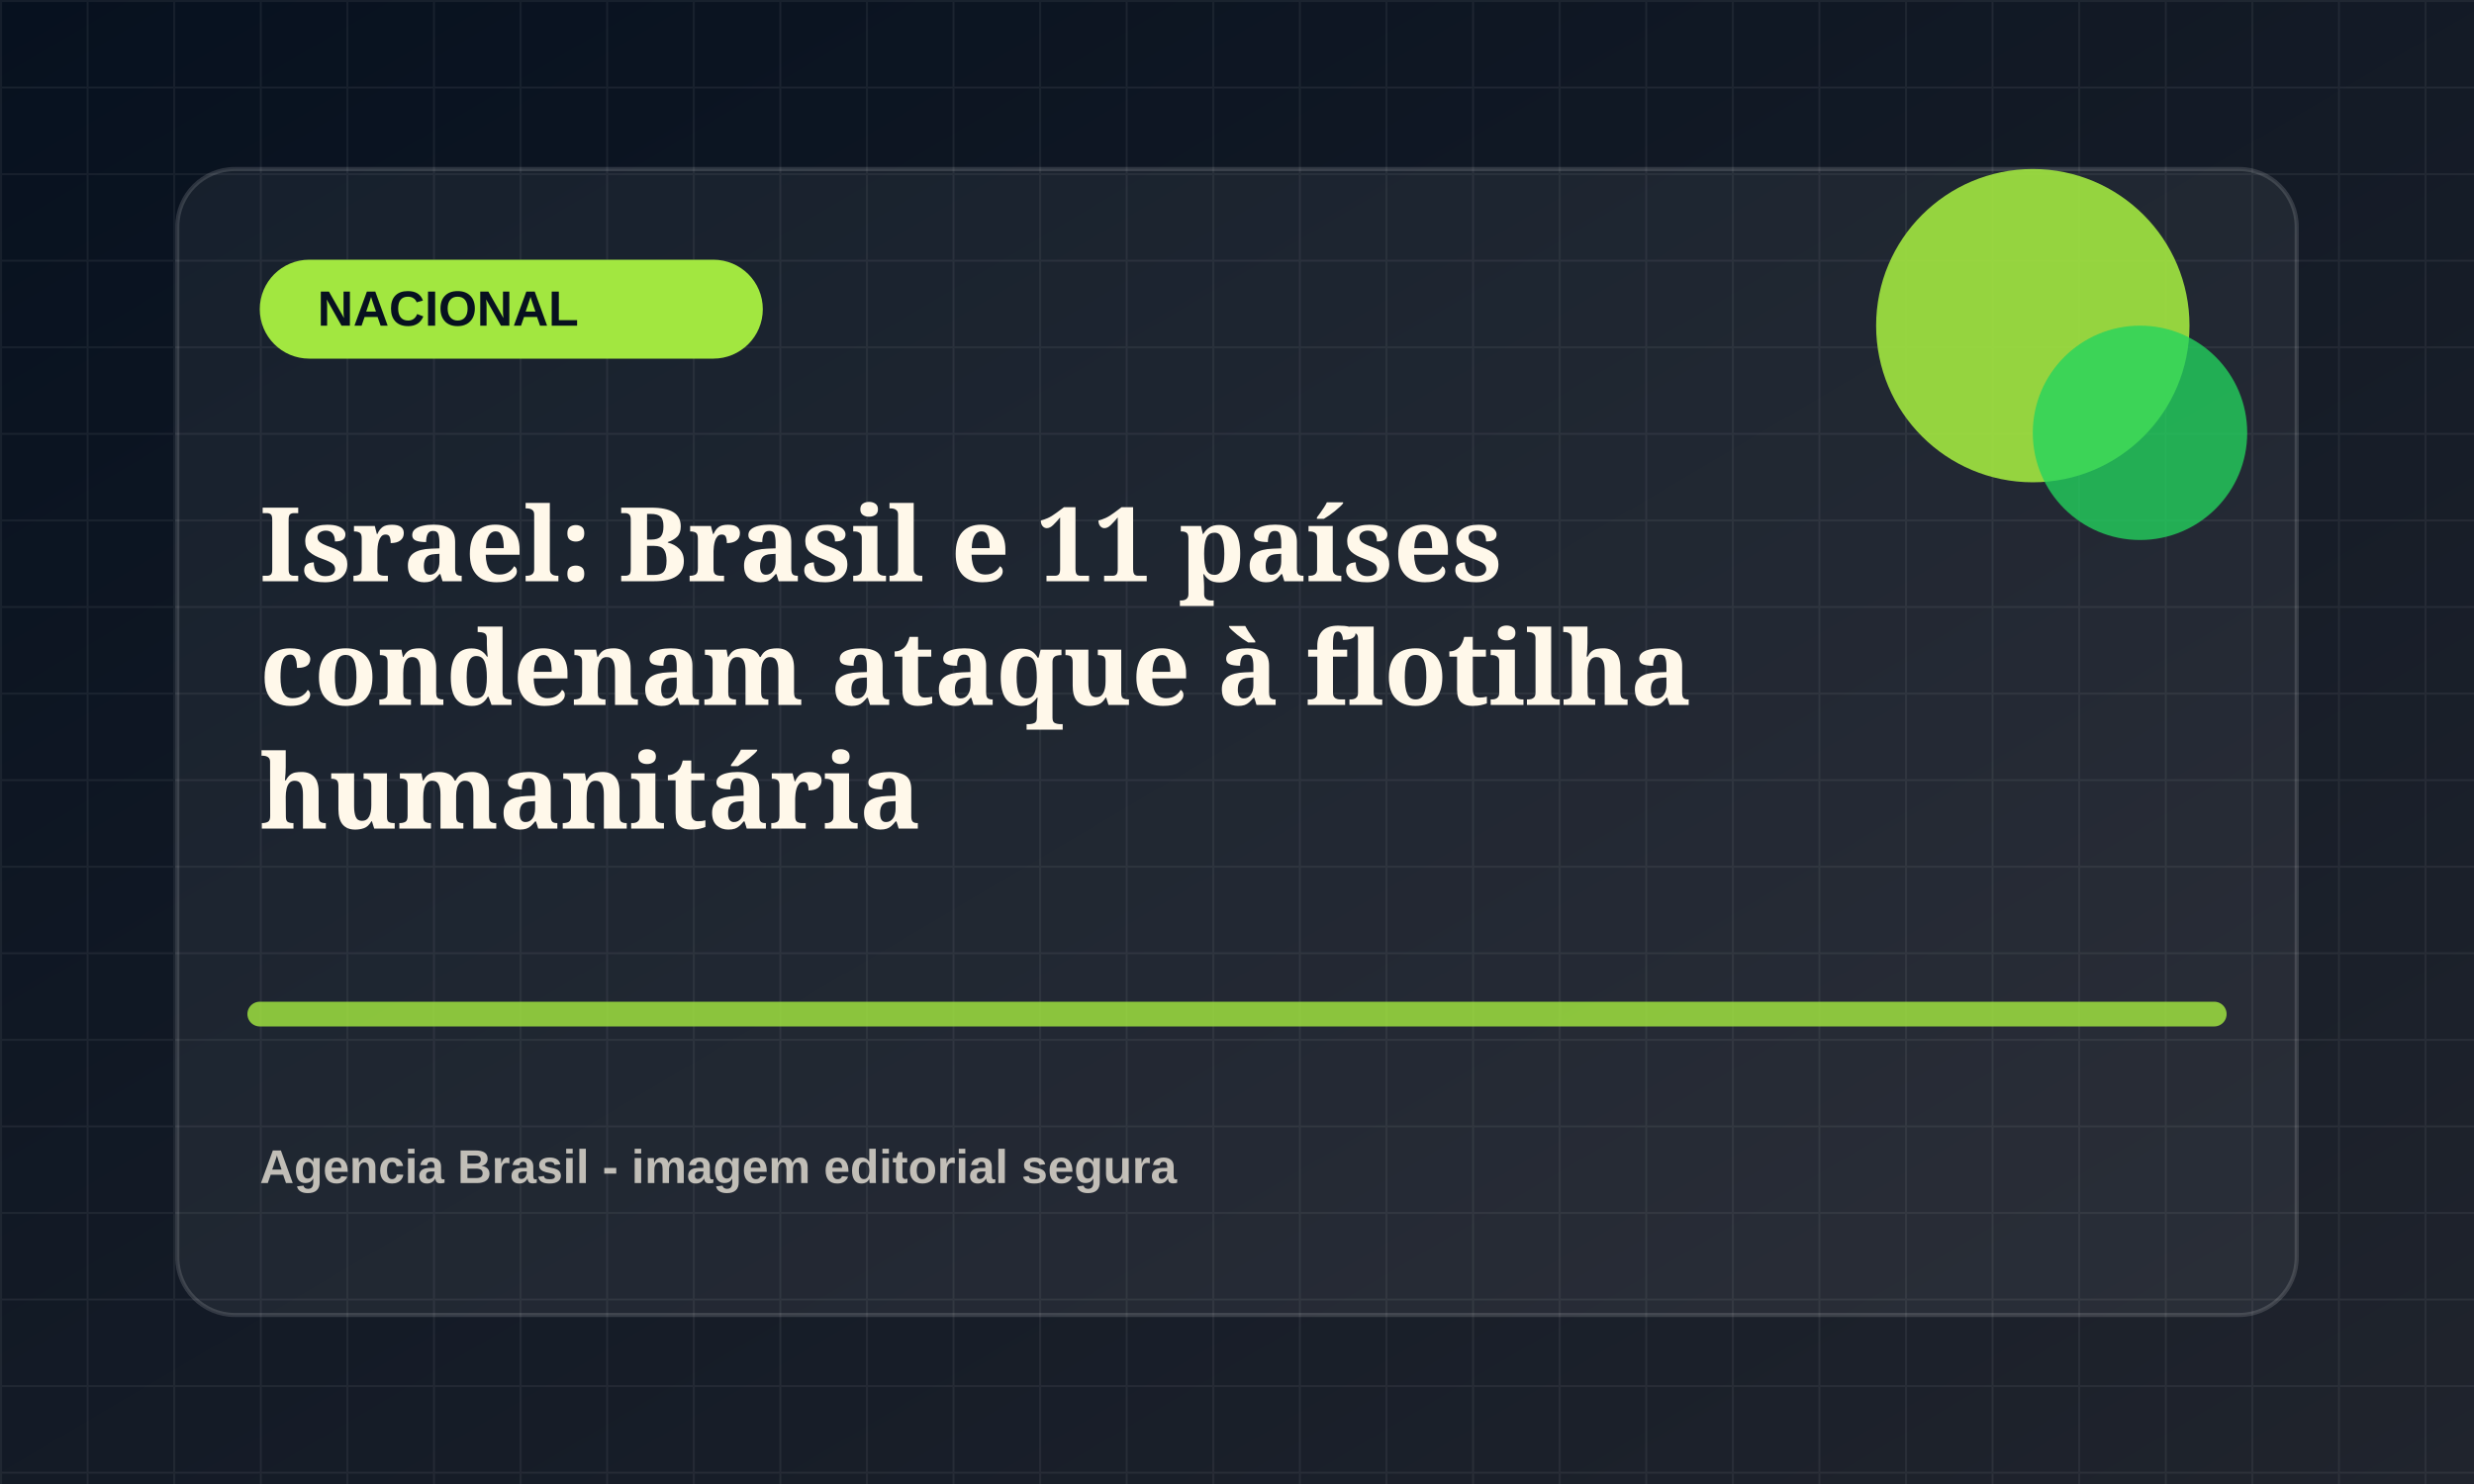
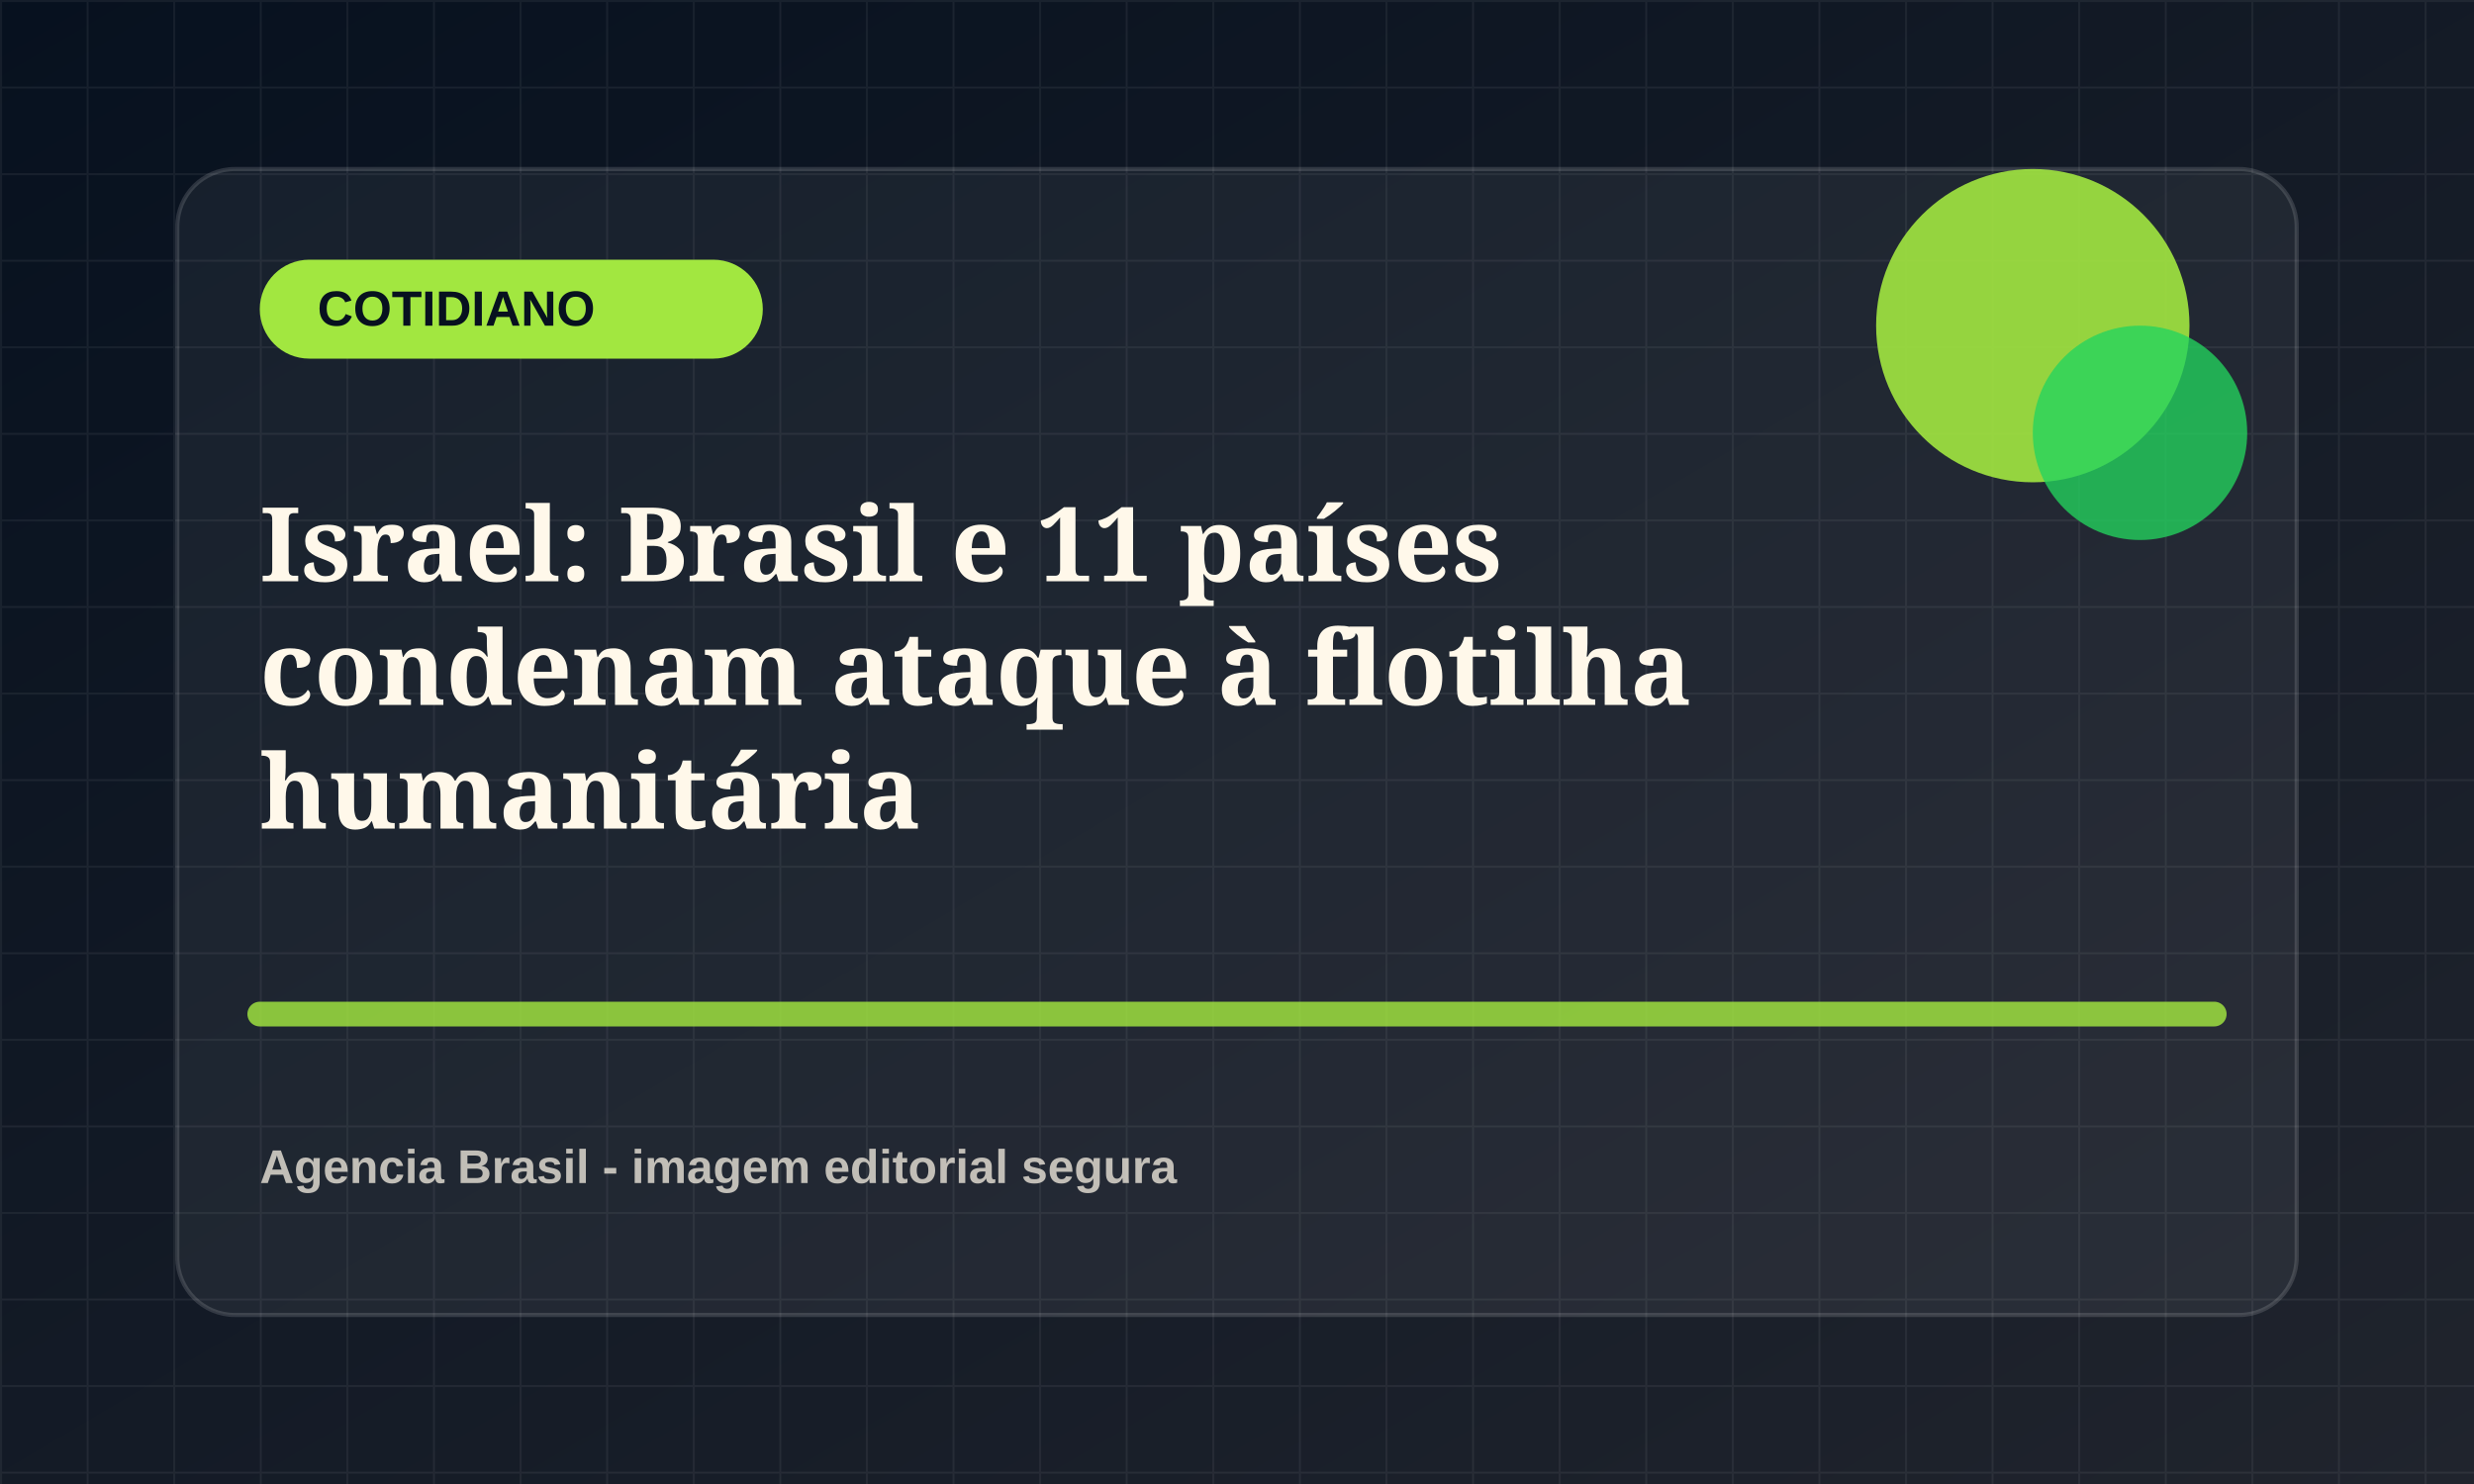
<svg xmlns="http://www.w3.org/2000/svg" viewBox="0 0 1200 720">
  <defs>
    <linearGradient id="bg" x1="0" x2="1" y1="0" y2="1">
      <stop offset="0" stop-color="#07111f" />
      <stop offset="1" stop-color="#20242d" />
    </linearGradient>
    <pattern id="grid" width="42" height="42" patternUnits="userSpaceOnUse">
      <path d="M42 0H0v42" fill="none" stroke="rgba(255,255,255,.055)" stroke-width="2" />
    </pattern>
  </defs>
  <rect width="1200" height="720" fill="url(#bg)" />
  <rect width="1200" height="720" fill="url(#grid)" />
  <rect x="86" y="82" width="1028" height="556" rx="28" fill="rgba(255,255,255,.055)" stroke="rgba(255,255,255,.14)" stroke-width="2" />
  <rect x="126" y="126" width="244" height="48" rx="24" fill="hsl(85 78% 58%)" />
-   <text x="154" y="158" fill="#07111f" font-family="Arial, sans-serif" font-size="24" font-weight="800">NACIONAL</text>
+   <text x="154" y="158" fill="#07111f" font-family="Arial, sans-serif" font-size="24" font-weight="800">COTIDIANO</text>
  <circle cx="986" cy="158" r="76" fill="hsl(85 78% 58%)" opacity=".9" />
  <circle cx="1038" cy="210" r="52" fill="hsl(140 72% 48%)" opacity=".78" />
  <path d="M126 492h948" stroke="hsl(85 78% 58%)" stroke-width="12" stroke-linecap="round" opacity=".82" />
  <text x="126" y="282" fill="#fff8ea" font-family="Georgia, serif" font-size="50" font-weight="700">
    <tspan x="126" dy="0">Israel: Brasil e 11 países</tspan>
    <tspan x="126" dy="60">condenam ataque à flotilha</tspan>
    <tspan x="126" dy="60">humanitária</tspan>
  </text>
  <text x="126" y="574" fill="rgba(255,248,234,.72)" font-family="Arial, sans-serif" font-size="23" font-weight="700">Agencia Brasil - imagem editorial segura</text>
</svg>
